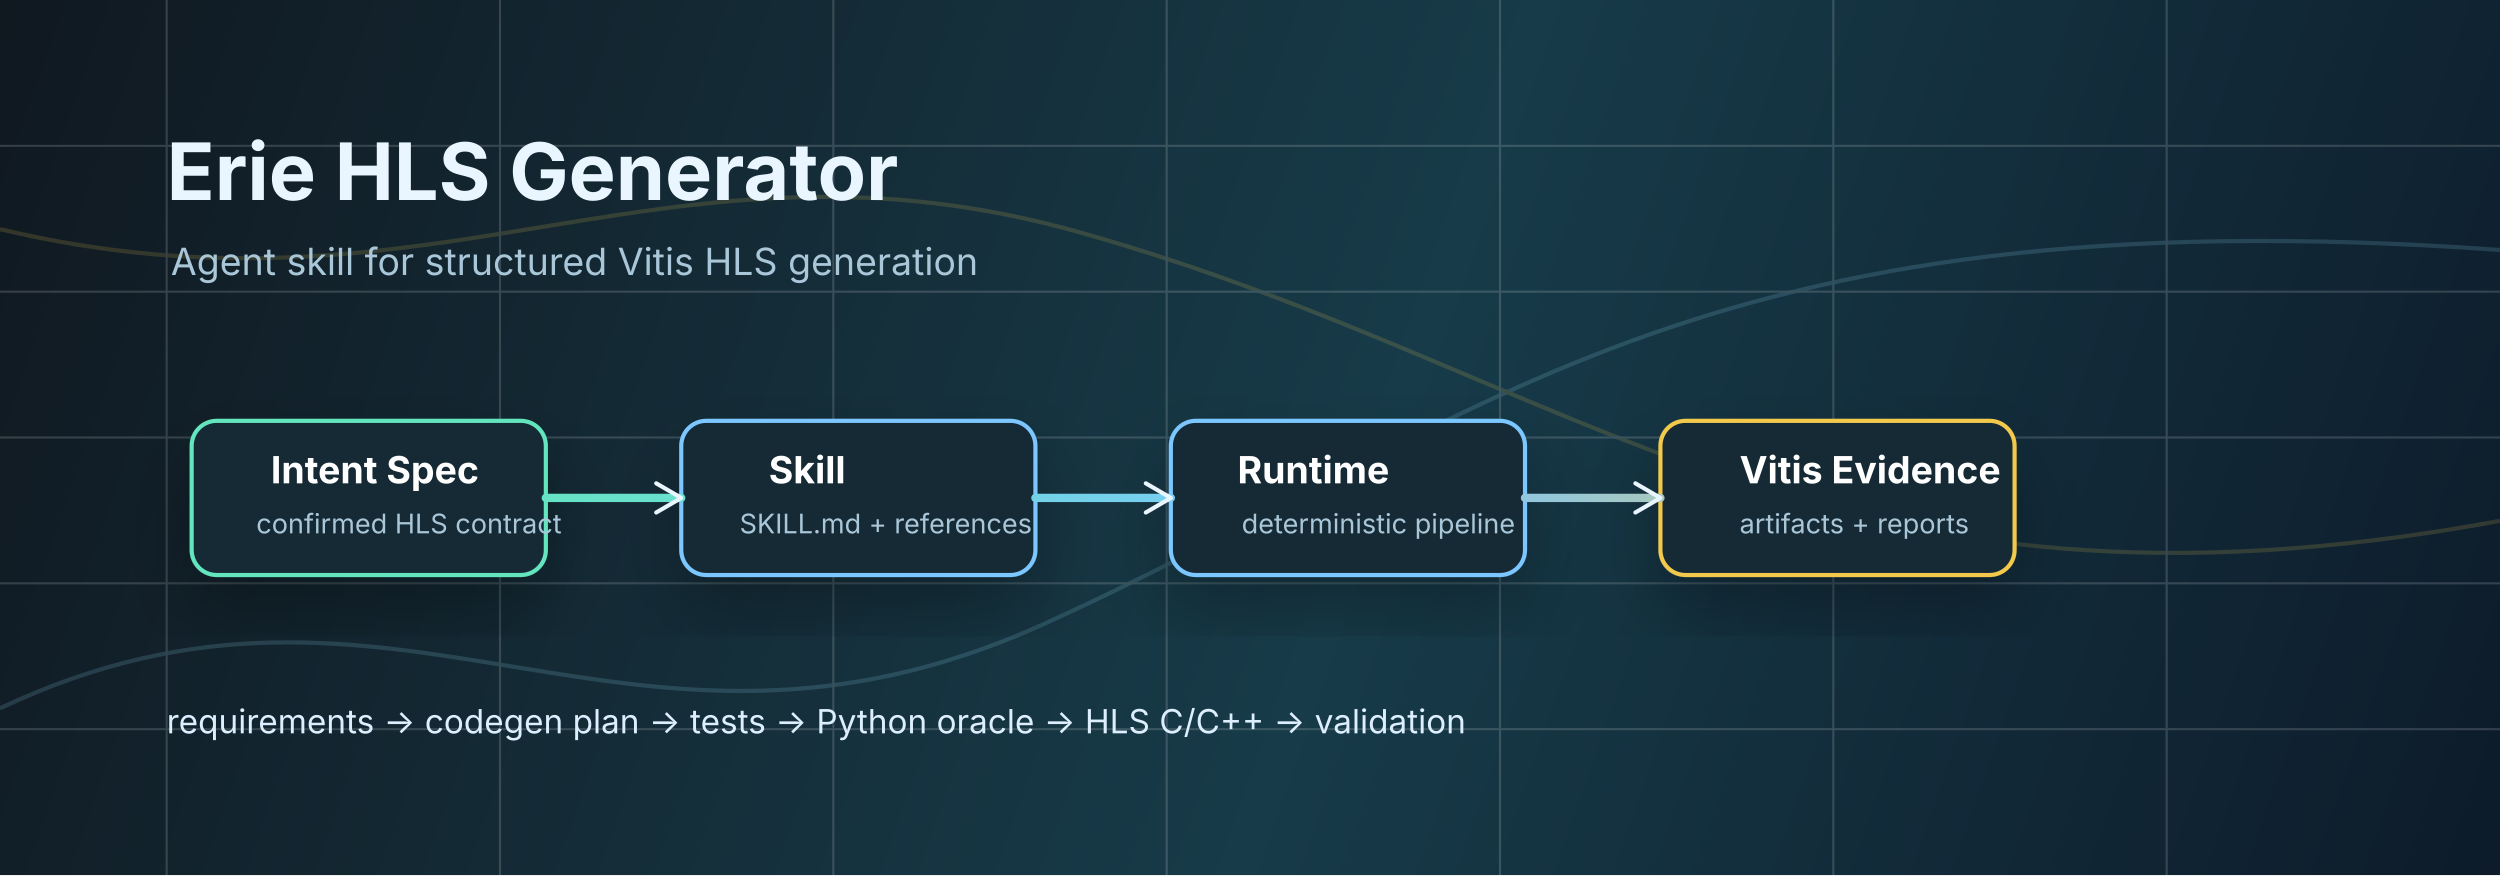
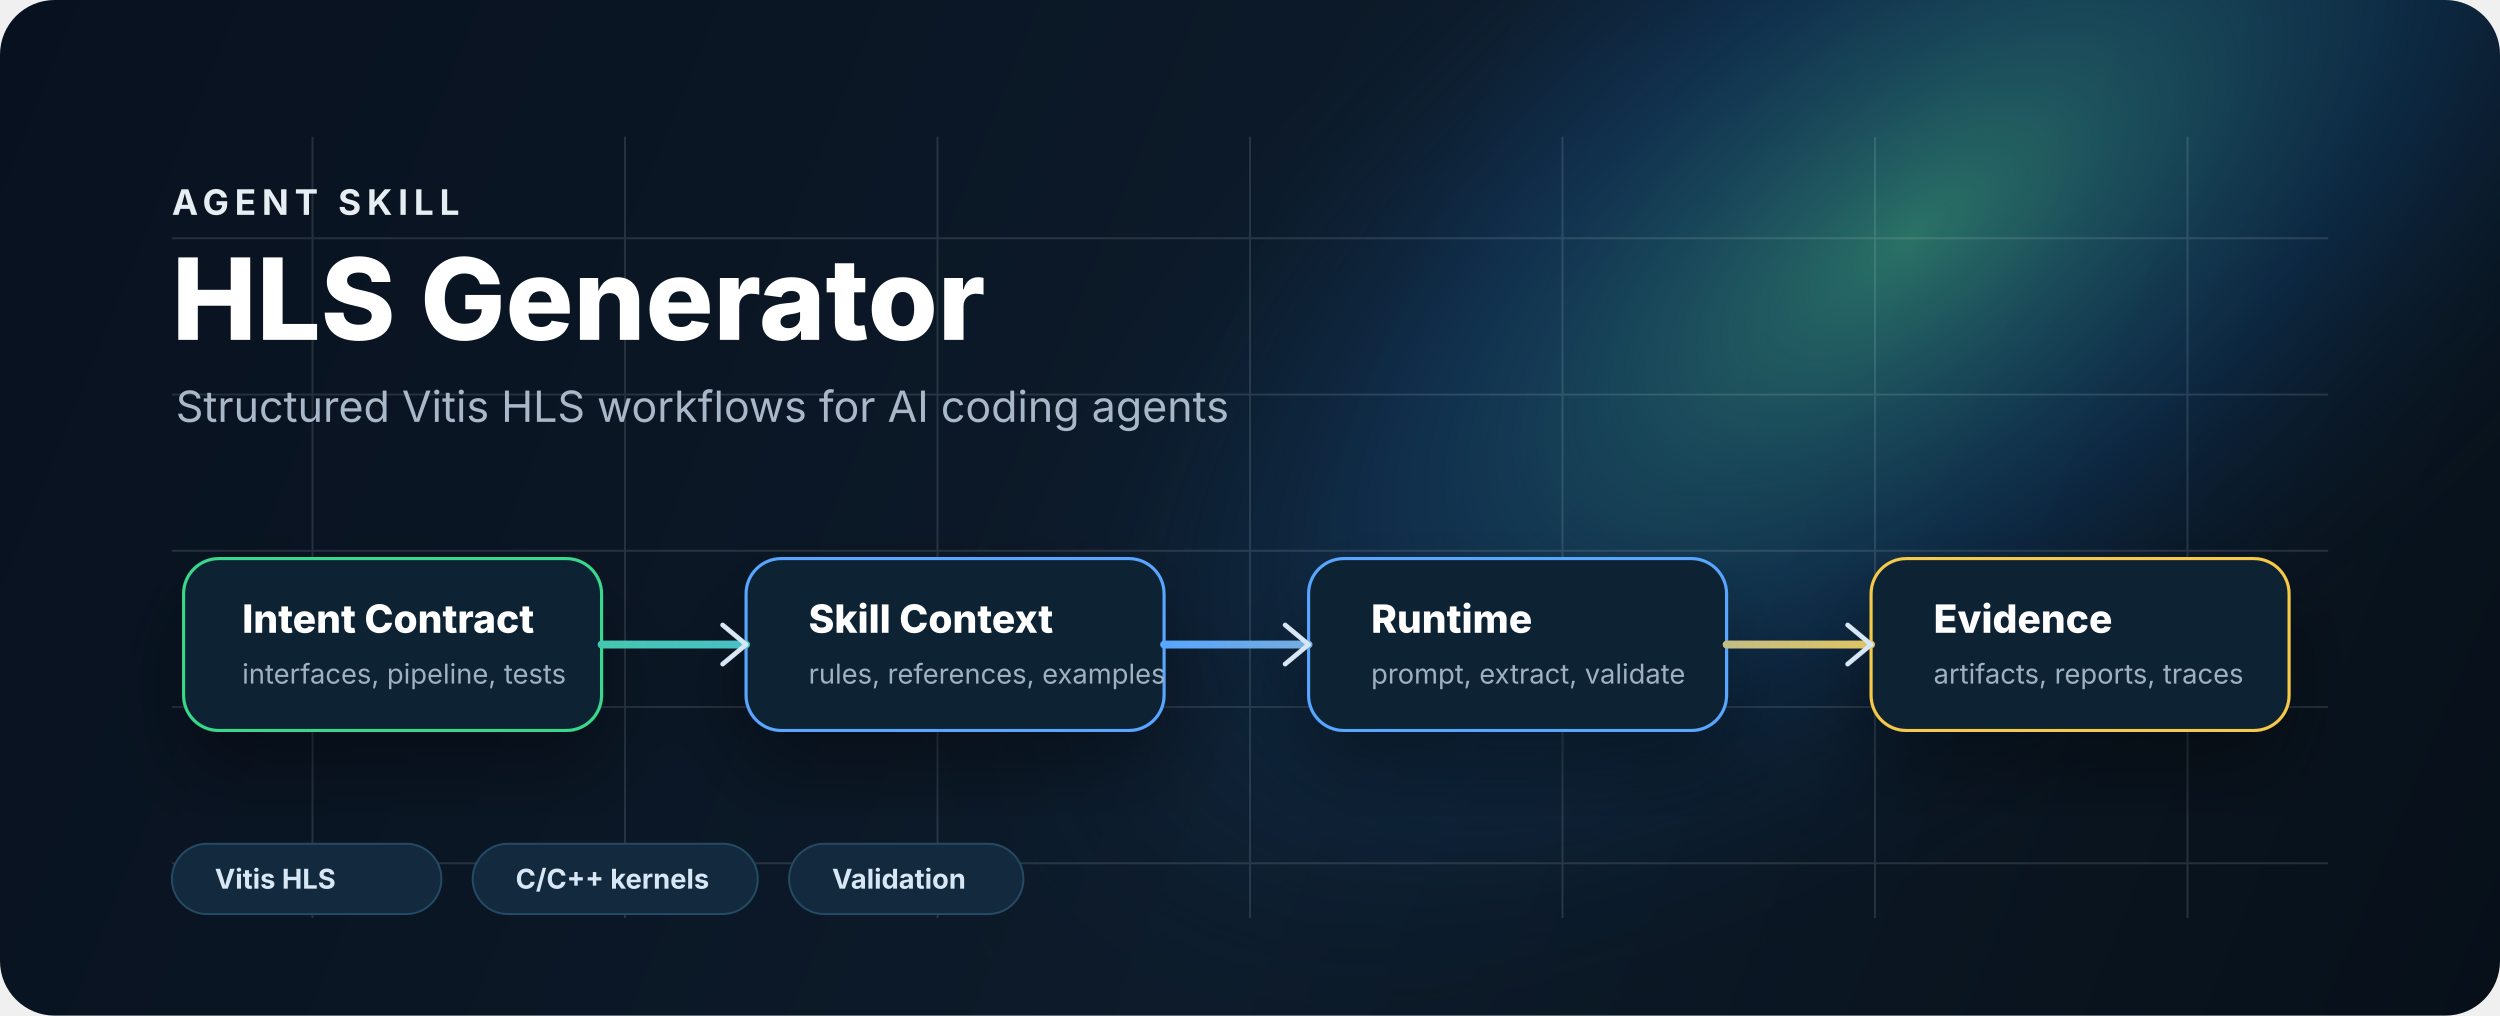
- <svg xmlns="http://www.w3.org/2000/svg" width="1200" height="420" viewBox="0 0 1200 420" fill="none" role="img" aria-labelledby="title desc">
+ <svg xmlns="http://www.w3.org/2000/svg" width="1280" height="520" viewBox="0 0 1280 520" fill="none" role="img" aria-labelledby="title desc">
  <defs>
-     <linearGradient id="bg" x1="0" y1="0" x2="1200" y2="420" gradientUnits="userSpaceOnUse">
-       <stop stop-color="#101820" />
-       <stop offset="0.55" stop-color="#173B49" />
-       <stop offset="1" stop-color="#0D1B2A" />
+     <radialGradient id="glowA" cx="0" cy="0" r="1" gradientUnits="userSpaceOnUse" gradientTransform="translate(980 122) rotate(143) scale(620 290)">
+       <stop stop-color="#4DD4AC" stop-opacity="0.48" />
+       <stop offset="0.52" stop-color="#1C7ED6" stop-opacity="0.18" />
+       <stop offset="1" stop-color="#08111F" stop-opacity="0" />
+     </radialGradient>
+     <linearGradient id="bg" x1="0" y1="0" x2="1280" y2="520" gradientUnits="userSpaceOnUse">
+       <stop stop-color="#08111F" />
+       <stop offset="0.55" stop-color="#0D1B2A" />
+       <stop offset="1" stop-color="#071019" />
    </linearGradient>
-     <linearGradient id="line" x1="220" y1="210" x2="1030" y2="210" gradientUnits="userSpaceOnUse">
-       <stop stop-color="#63E6BE" />
-       <stop offset="0.55" stop-color="#7CC7FF" />
-       <stop offset="1" stop-color="#F2C94C" />
+     <linearGradient id="stroke" x1="168" y1="322" x2="1020" y2="322" gradientUnits="userSpaceOnUse">
+       <stop stop-color="#39D98A" />
+       <stop offset="0.5" stop-color="#58A6FF" />
+       <stop offset="1" stop-color="#F7C948" />
    </linearGradient>
-     <filter id="shadow" x="-20%" y="-40%" width="140%" height="180%">
-       <feDropShadow dx="0" dy="18" stdDeviation="18" flood-color="#000000" flood-opacity="0.28" />
+     <filter id="shadow" x="-20%" y="-40%" width="140%" height="190%">
+       <feDropShadow dx="0" dy="22" stdDeviation="20" flood-color="#000" flood-opacity="0.34" />
    </filter>
  </defs>
-   <rect width="1200" height="420" rx="0" fill="url(#bg)" />
-   <g opacity="0.16">
-     <path d="M0 340 C190 250 300 390 500 300 C710 205 810 92 1200 120" stroke="#9BE7FF" stroke-width="2" />
-     <path d="M0 110 C210 160 320 55 520 112 C760 180 875 310 1200 250" stroke="#F2C94C" stroke-width="2" />
-     <path d="M80 0 V420 M240 0 V420 M400 0 V420 M560 0 V420 M720 0 V420 M880 0 V420 M1040 0 V420" stroke="#FFFFFF" stroke-width="1" />
-     <path d="M0 70 H1200 M0 140 H1200 M0 210 H1200 M0 280 H1200 M0 350 H1200" stroke="#FFFFFF" stroke-width="1" />
+   <rect width="1280" height="520" rx="28" fill="url(#bg)" />
+   <rect width="1280" height="520" rx="28" fill="url(#glowA)" />
+   <g opacity="0.13">
+     <path d="M88 122H1192M88 202H1192M88 282H1192M88 362H1192M88 442H1192" stroke="#E6EDF3" />
+     <path d="M160 70V470M320 70V470M480 70V470M640 70V470M800 70V470M960 70V470M1120 70V470" stroke="#E6EDF3" />
  </g>
-   <text x="80" y="96" fill="#EAF6FF" font-family="Inter, Segoe UI, Arial, sans-serif" font-size="38" font-weight="700">Erie HLS Generator</text>
-   <text x="82" y="132" fill="#A9C7D8" font-family="Inter, Segoe UI, Arial, sans-serif" font-size="18">Agent skill for structured Vitis HLS generation</text>
-   <g filter="url(#shadow)">
-     <rect x="92" y="202" width="170" height="74" rx="12" fill="#142936" stroke="#63E6BE" stroke-width="2" />
-     <rect x="327" y="202" width="170" height="74" rx="12" fill="#142936" stroke="#7CC7FF" stroke-width="2" />
-     <rect x="562" y="202" width="170" height="74" rx="12" fill="#142936" stroke="#7CC7FF" stroke-width="2" />
-     <rect x="797" y="202" width="170" height="74" rx="12" fill="#142936" stroke="#F2C94C" stroke-width="2" />
+   <g transform="translate(88 76)">
+     <text x="0" y="34" fill="#E6EDF3" font-family="Inter, Segoe UI, Arial, sans-serif" font-size="18" font-weight="700" letter-spacing="3">AGENT SKILL</text>
+     <text x="0" y="98" fill="#FFFFFF" font-family="Inter, Segoe UI, Arial, sans-serif" font-size="58" font-weight="800">HLS Generator</text>
+     <text x="2" y="140" fill="#A9B8C8" font-family="Inter, Segoe UI, Arial, sans-serif" font-size="22">Structured Vitis HLS workflows for AI coding agents</text>
  </g>
-   <path d="M262 239 H327 M497 239 H562 M732 239 H797" stroke="url(#line)" stroke-width="4" stroke-linecap="round" />
-   <path d="M315 232 L327 239 L315 246 M550 232 L562 239 L550 246 M785 232 L797 239 L785 246" stroke="#EAF6FF" stroke-width="2" stroke-linecap="round" stroke-linejoin="round" />
-   <text x="130" y="232" fill="#FFFFFF" font-family="Inter, Segoe UI, Arial, sans-serif" font-size="18" font-weight="700">Intent Spec</text>
-   <text x="123" y="256" fill="#A9C7D8" font-family="Inter, Segoe UI, Arial, sans-serif" font-size="13">confirmed HLS contract</text>
-   <text x="369" y="232" fill="#FFFFFF" font-family="Inter, Segoe UI, Arial, sans-serif" font-size="18" font-weight="700">Skill</text>
-   <text x="355" y="256" fill="#A9C7D8" font-family="Inter, Segoe UI, Arial, sans-serif" font-size="13">SKILL.md + references</text>
-   <text x="594" y="232" fill="#FFFFFF" font-family="Inter, Segoe UI, Arial, sans-serif" font-size="18" font-weight="700">Runtime</text>
-   <text x="596" y="256" fill="#A9C7D8" font-family="Inter, Segoe UI, Arial, sans-serif" font-size="13">deterministic pipeline</text>
-   <text x="835" y="232" fill="#FFFFFF" font-family="Inter, Segoe UI, Arial, sans-serif" font-size="18" font-weight="700">Vitis Evidence</text>
-   <text x="835" y="256" fill="#A9C7D8" font-family="Inter, Segoe UI, Arial, sans-serif" font-size="13">artifacts + reports</text>
-   <text x="80" y="352" fill="#DDEEFF" font-family="Inter, Segoe UI, Arial, sans-serif" font-size="16">requirements -&gt; codegen plan -&gt; tests -&gt; Python oracle -&gt; HLS C/C++ -&gt; validation</text>
+   <g filter="url(#shadow)" font-family="Inter, Segoe UI, Arial, sans-serif">
+     <rect x="94" y="286" width="214" height="88" rx="18" fill="#0F2233" stroke="#39D98A" stroke-width="1.6" />
+     <rect x="382" y="286" width="214" height="88" rx="18" fill="#0F2233" stroke="#58A6FF" stroke-width="1.6" />
+     <rect x="670" y="286" width="214" height="88" rx="18" fill="#0F2233" stroke="#58A6FF" stroke-width="1.6" />
+     <rect x="958" y="286" width="214" height="88" rx="18" fill="#0F2233" stroke="#F7C948" stroke-width="1.6" />
+     <path d="M308 330H382M596 330H670M884 330H958" stroke="url(#stroke)" stroke-width="4" stroke-linecap="round" />
+     <path d="M370 320L382 330L370 340M658 320L670 330L658 340M946 320L958 330L946 340" stroke="#D8E7F5" stroke-width="2.4" stroke-linecap="round" stroke-linejoin="round" />
+     <text x="124" y="324" fill="#FFFFFF" font-size="20" font-weight="800">Intent Contract</text>
+     <text x="124" y="350" fill="#9FB0C3" font-size="14">interfaces, pipeline, tests</text>
+     <text x="414" y="324" fill="#FFFFFF" font-size="20" font-weight="800">Skill Context</text>
+     <text x="414" y="350" fill="#9FB0C3" font-size="14">rules, references, examples</text>
+     <text x="702" y="324" fill="#FFFFFF" font-size="20" font-weight="800">Runtime</text>
+     <text x="702" y="350" fill="#9FB0C3" font-size="14">prompt, extract, validate</text>
+     <text x="990" y="324" fill="#FFFFFF" font-size="20" font-weight="800">Evidence</text>
+     <text x="990" y="350" fill="#9FB0C3" font-size="14">artifacts, reports, traces</text>
+   </g>
+   <g transform="translate(88 432)" font-family="Inter, Segoe UI, Arial, sans-serif">
+     <rect x="0" y="0" width="138" height="36" rx="18" fill="#132A3E" stroke="#244A64" />
+     <rect x="154" y="0" width="146" height="36" rx="18" fill="#132A3E" stroke="#244A64" />
+     <rect x="316" y="0" width="120" height="36" rx="18" fill="#132A3E" stroke="#244A64" />
+     <text x="22" y="23" fill="#D8E7F5" font-size="14" font-weight="700">Vitis HLS</text>
+     <text x="176" y="23" fill="#D8E7F5" font-size="14" font-weight="700">C/C++ kernels</text>
+     <text x="338" y="23" fill="#D8E7F5" font-size="14" font-weight="700">Validation</text>
+   </g>
</svg>
